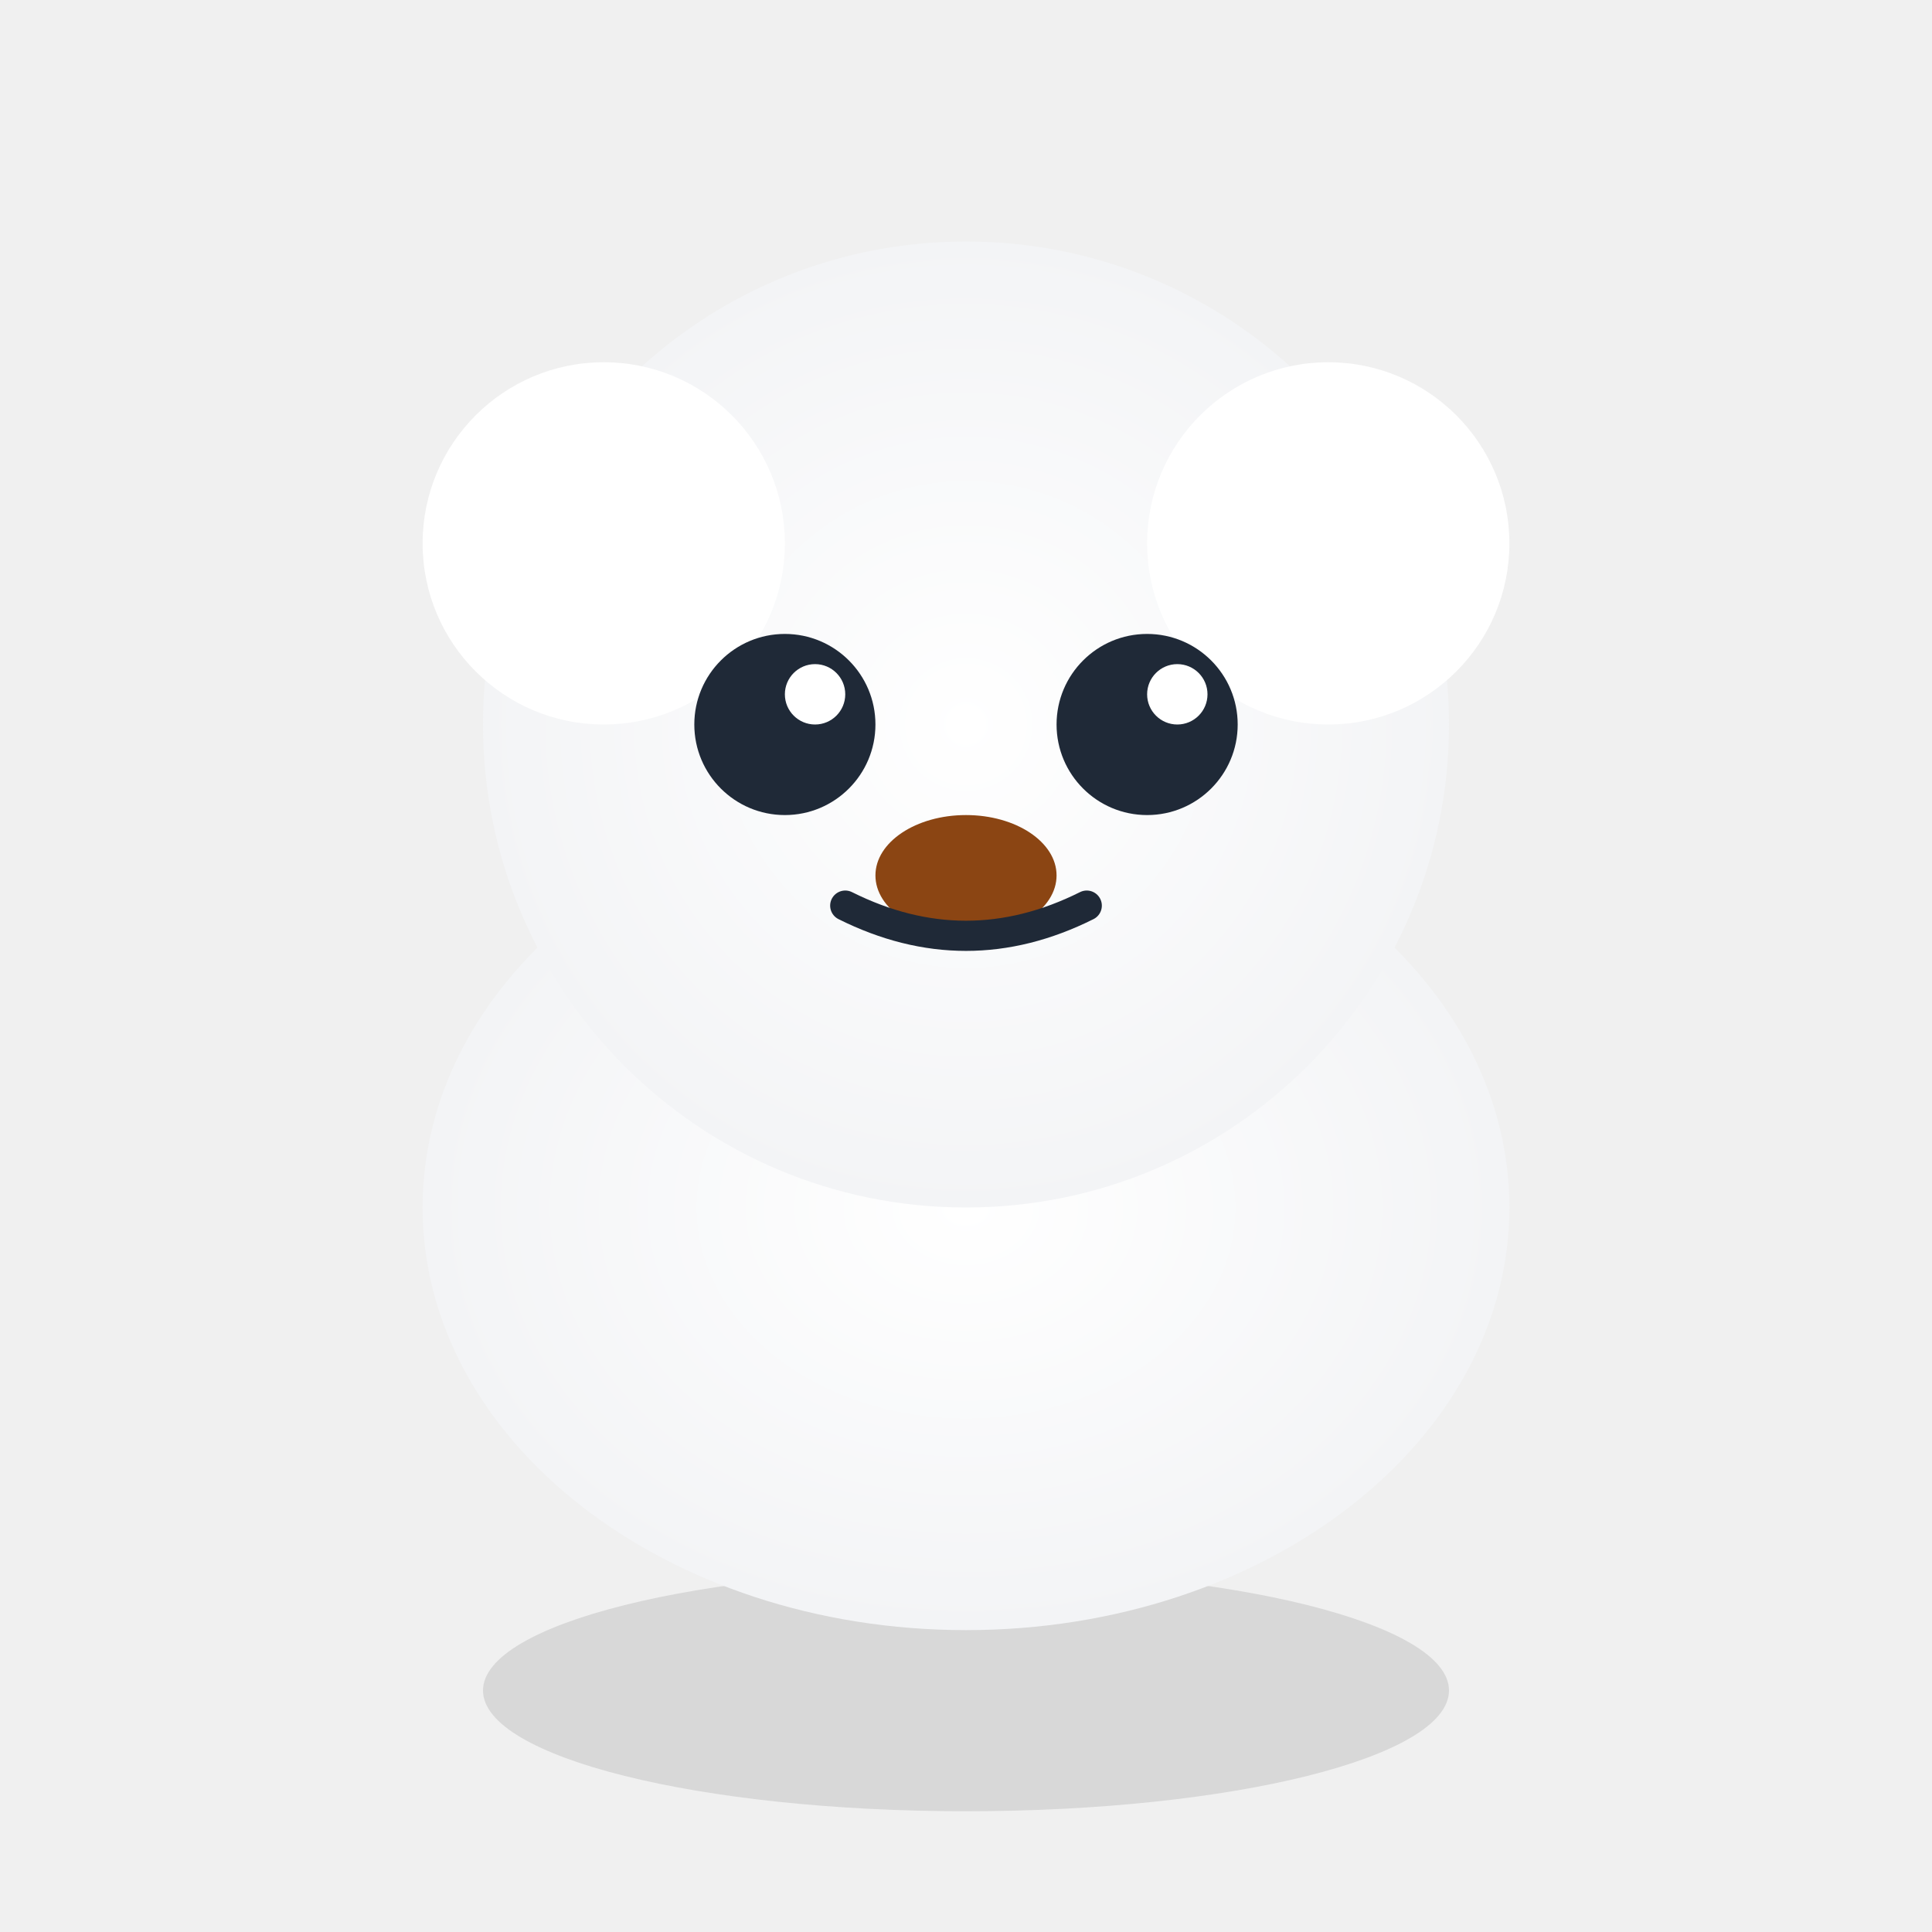
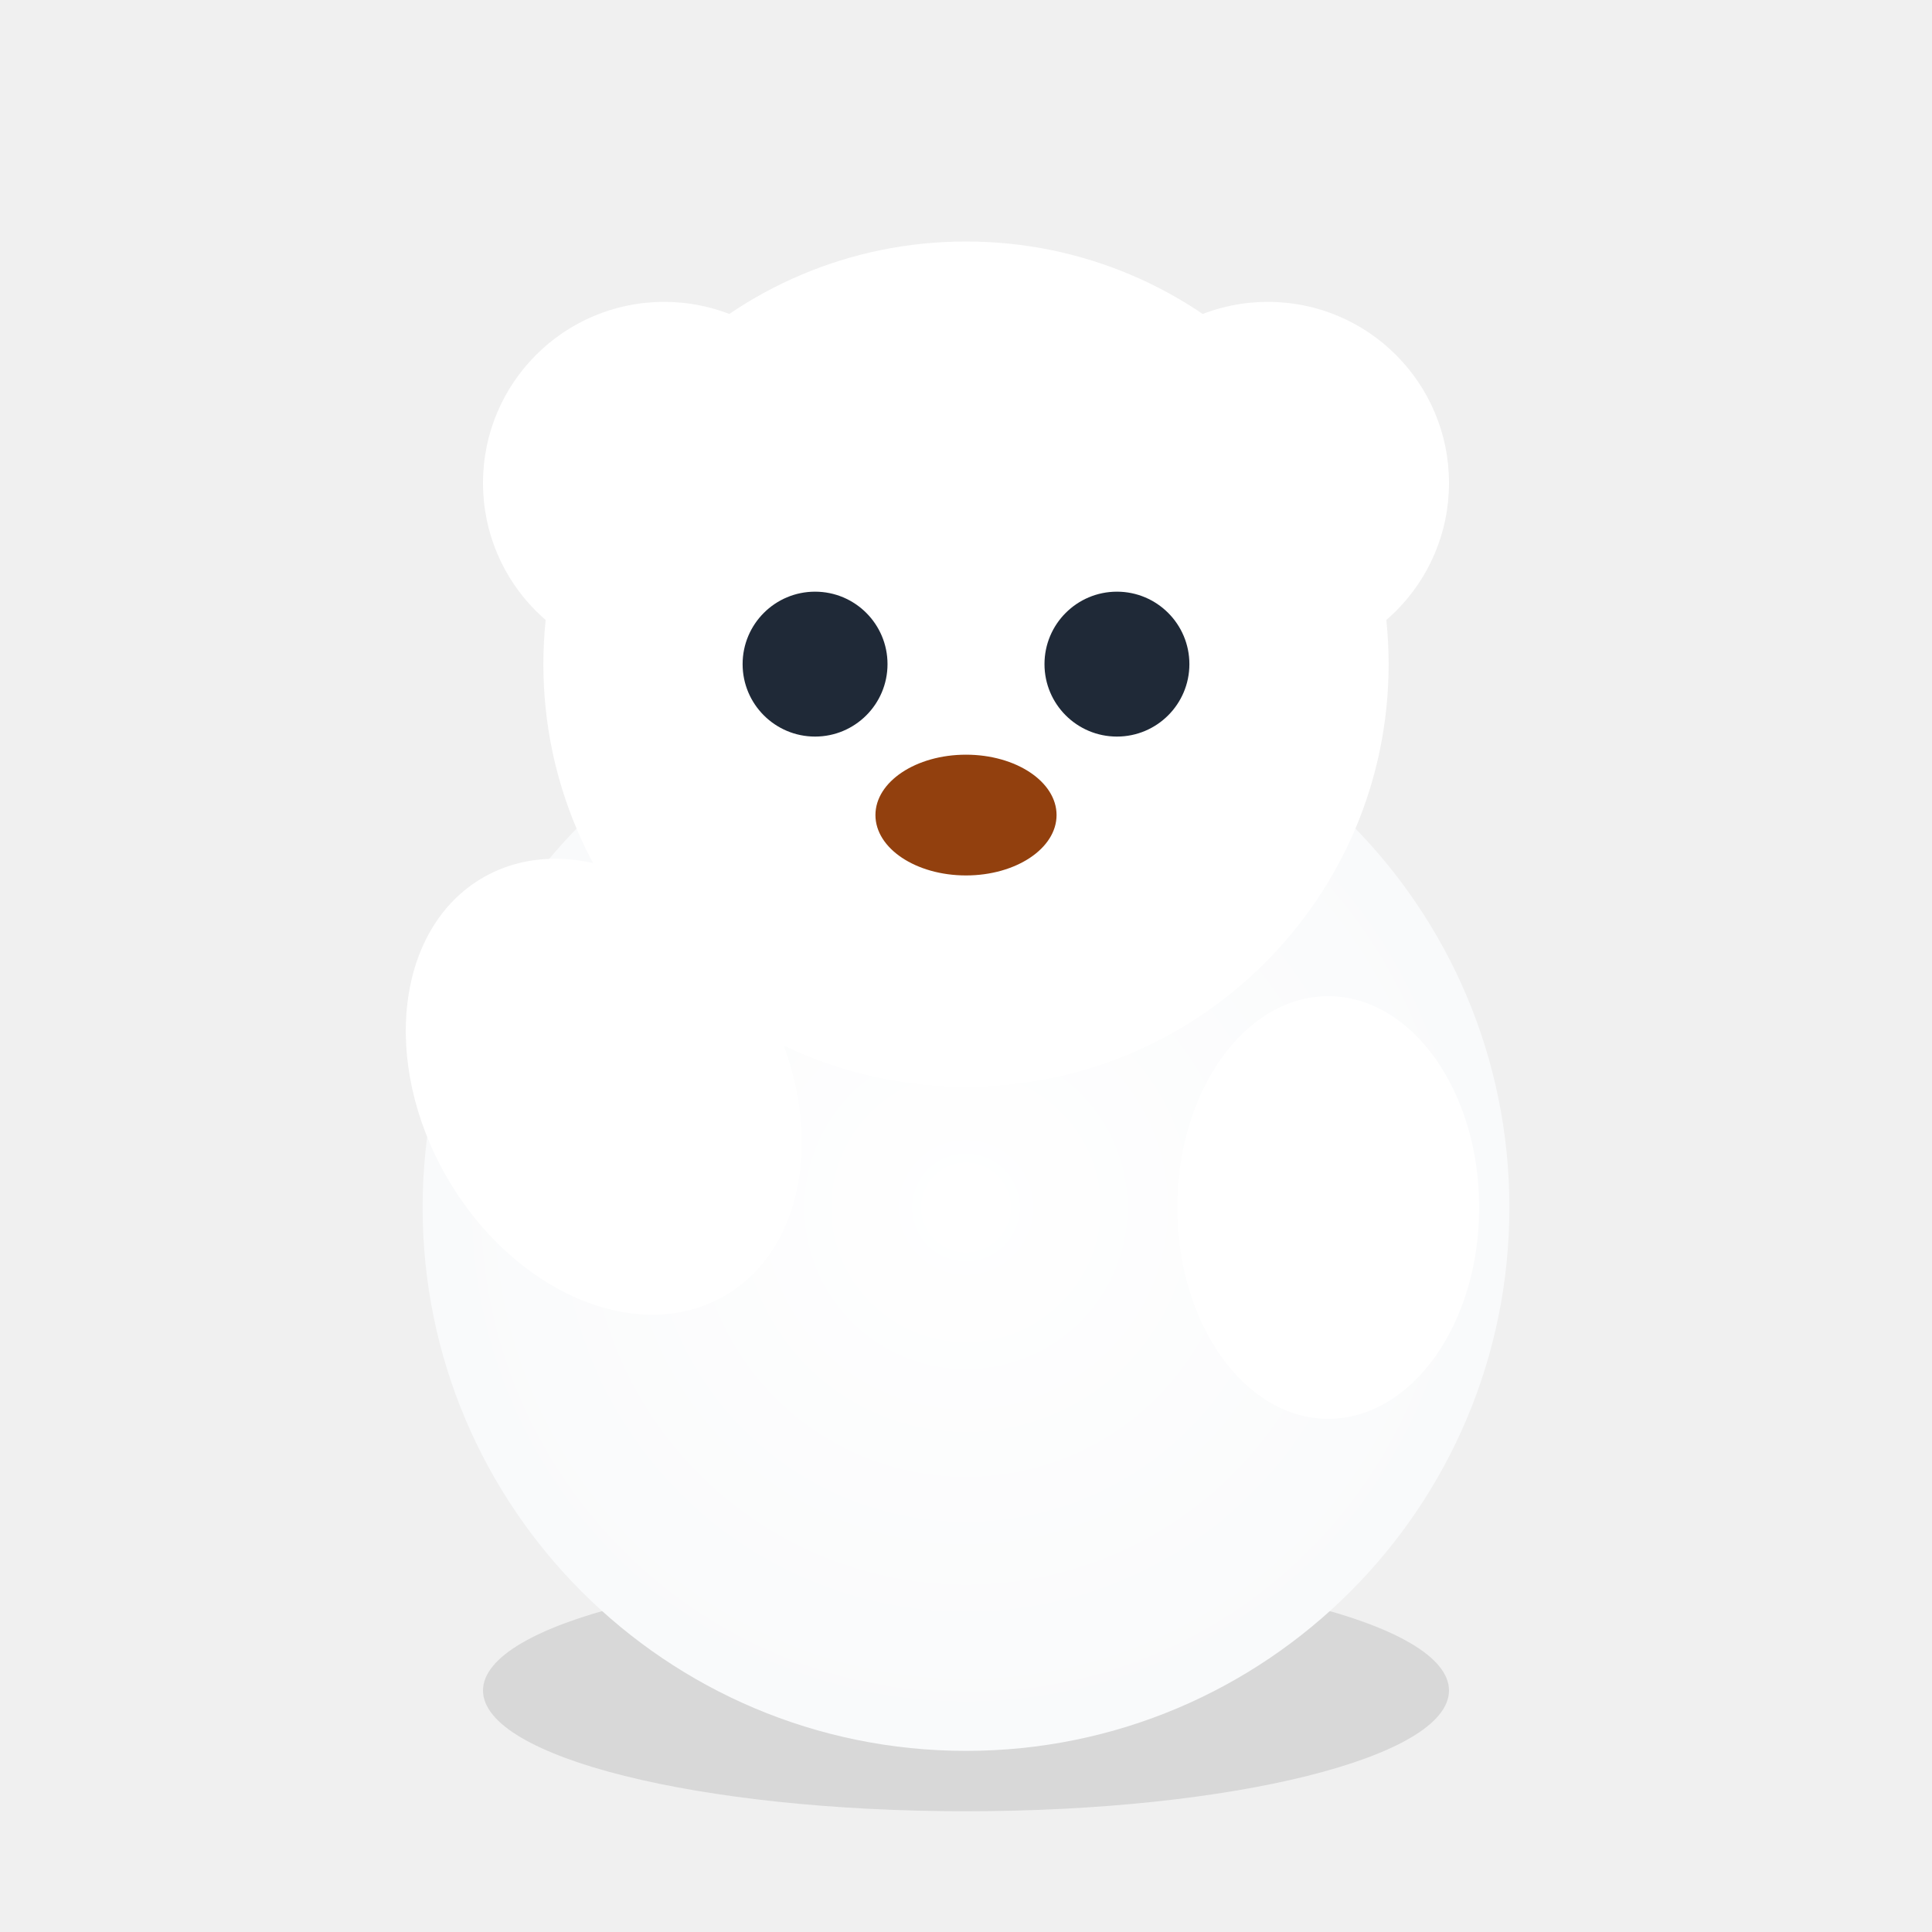
<svg xmlns="http://www.w3.org/2000/svg" width="32" height="32" viewBox="0 0 32 32">
  <defs>
-     <radialGradient id="iconGradient">
+     <radialGradient id="iconBodyGradient">
      <stop offset="0%" stop-color="#ffffff" />
-       <stop offset="100%" stop-color="#f3f4f6" />
+       <stop offset="100%" stop-color="#f9fafb" />
    </radialGradient>
  </defs>
  <ellipse cx="16" cy="28" rx="8" ry="2" fill="#000000" opacity="0.1" />
-   <ellipse cx="16" cy="20" rx="9" ry="7" fill="url(#iconGradient)" />
-   <circle cx="16" cy="12" r="8" fill="url(#iconGradient)" />
-   <circle cx="10" cy="9" r="3" fill="#ffffff" />
-   <circle cx="22" cy="9" r="3" fill="#ffffff" />
-   <circle cx="13" cy="12" r="1.5" fill="#1f2937" />
-   <circle cx="19" cy="12" r="1.5" fill="#1f2937" />
-   <circle cx="13.5" cy="11.5" r="0.5" fill="#ffffff" />
-   <circle cx="19.5" cy="11.5" r="0.5" fill="#ffffff" />
-   <ellipse cx="16" cy="14.5" rx="1.5" ry="1" fill="#8B4513" />
-   <path d="M 14 15 Q 16 16 18 15" stroke="#1f2937" stroke-width="0.5" fill="none" stroke-linecap="round" />
+   <circle cx="16" cy="20" r="9" fill="url(#iconBodyGradient)" />
+   <circle cx="16" cy="11" r="7" fill="#ffffff" />
+   <circle cx="11" cy="8" r="3" fill="#ffffff" />
+   <circle cx="21" cy="8" r="3" fill="#ffffff" />
+   <circle cx="13.5" cy="11" r="1.2" fill="#1f2937" />
+   <circle cx="18.5" cy="11" r="1.2" fill="#1f2937" />
+   <ellipse cx="16" cy="13.5" rx="1.5" ry="1" fill="#92400e" />
+   <ellipse cx="10" cy="18" rx="3" ry="4" fill="#ffffff" transform="rotate(-30 10 18)" />
+   <ellipse cx="22" cy="20" rx="2.5" ry="3.5" fill="#ffffff" />
</svg>
